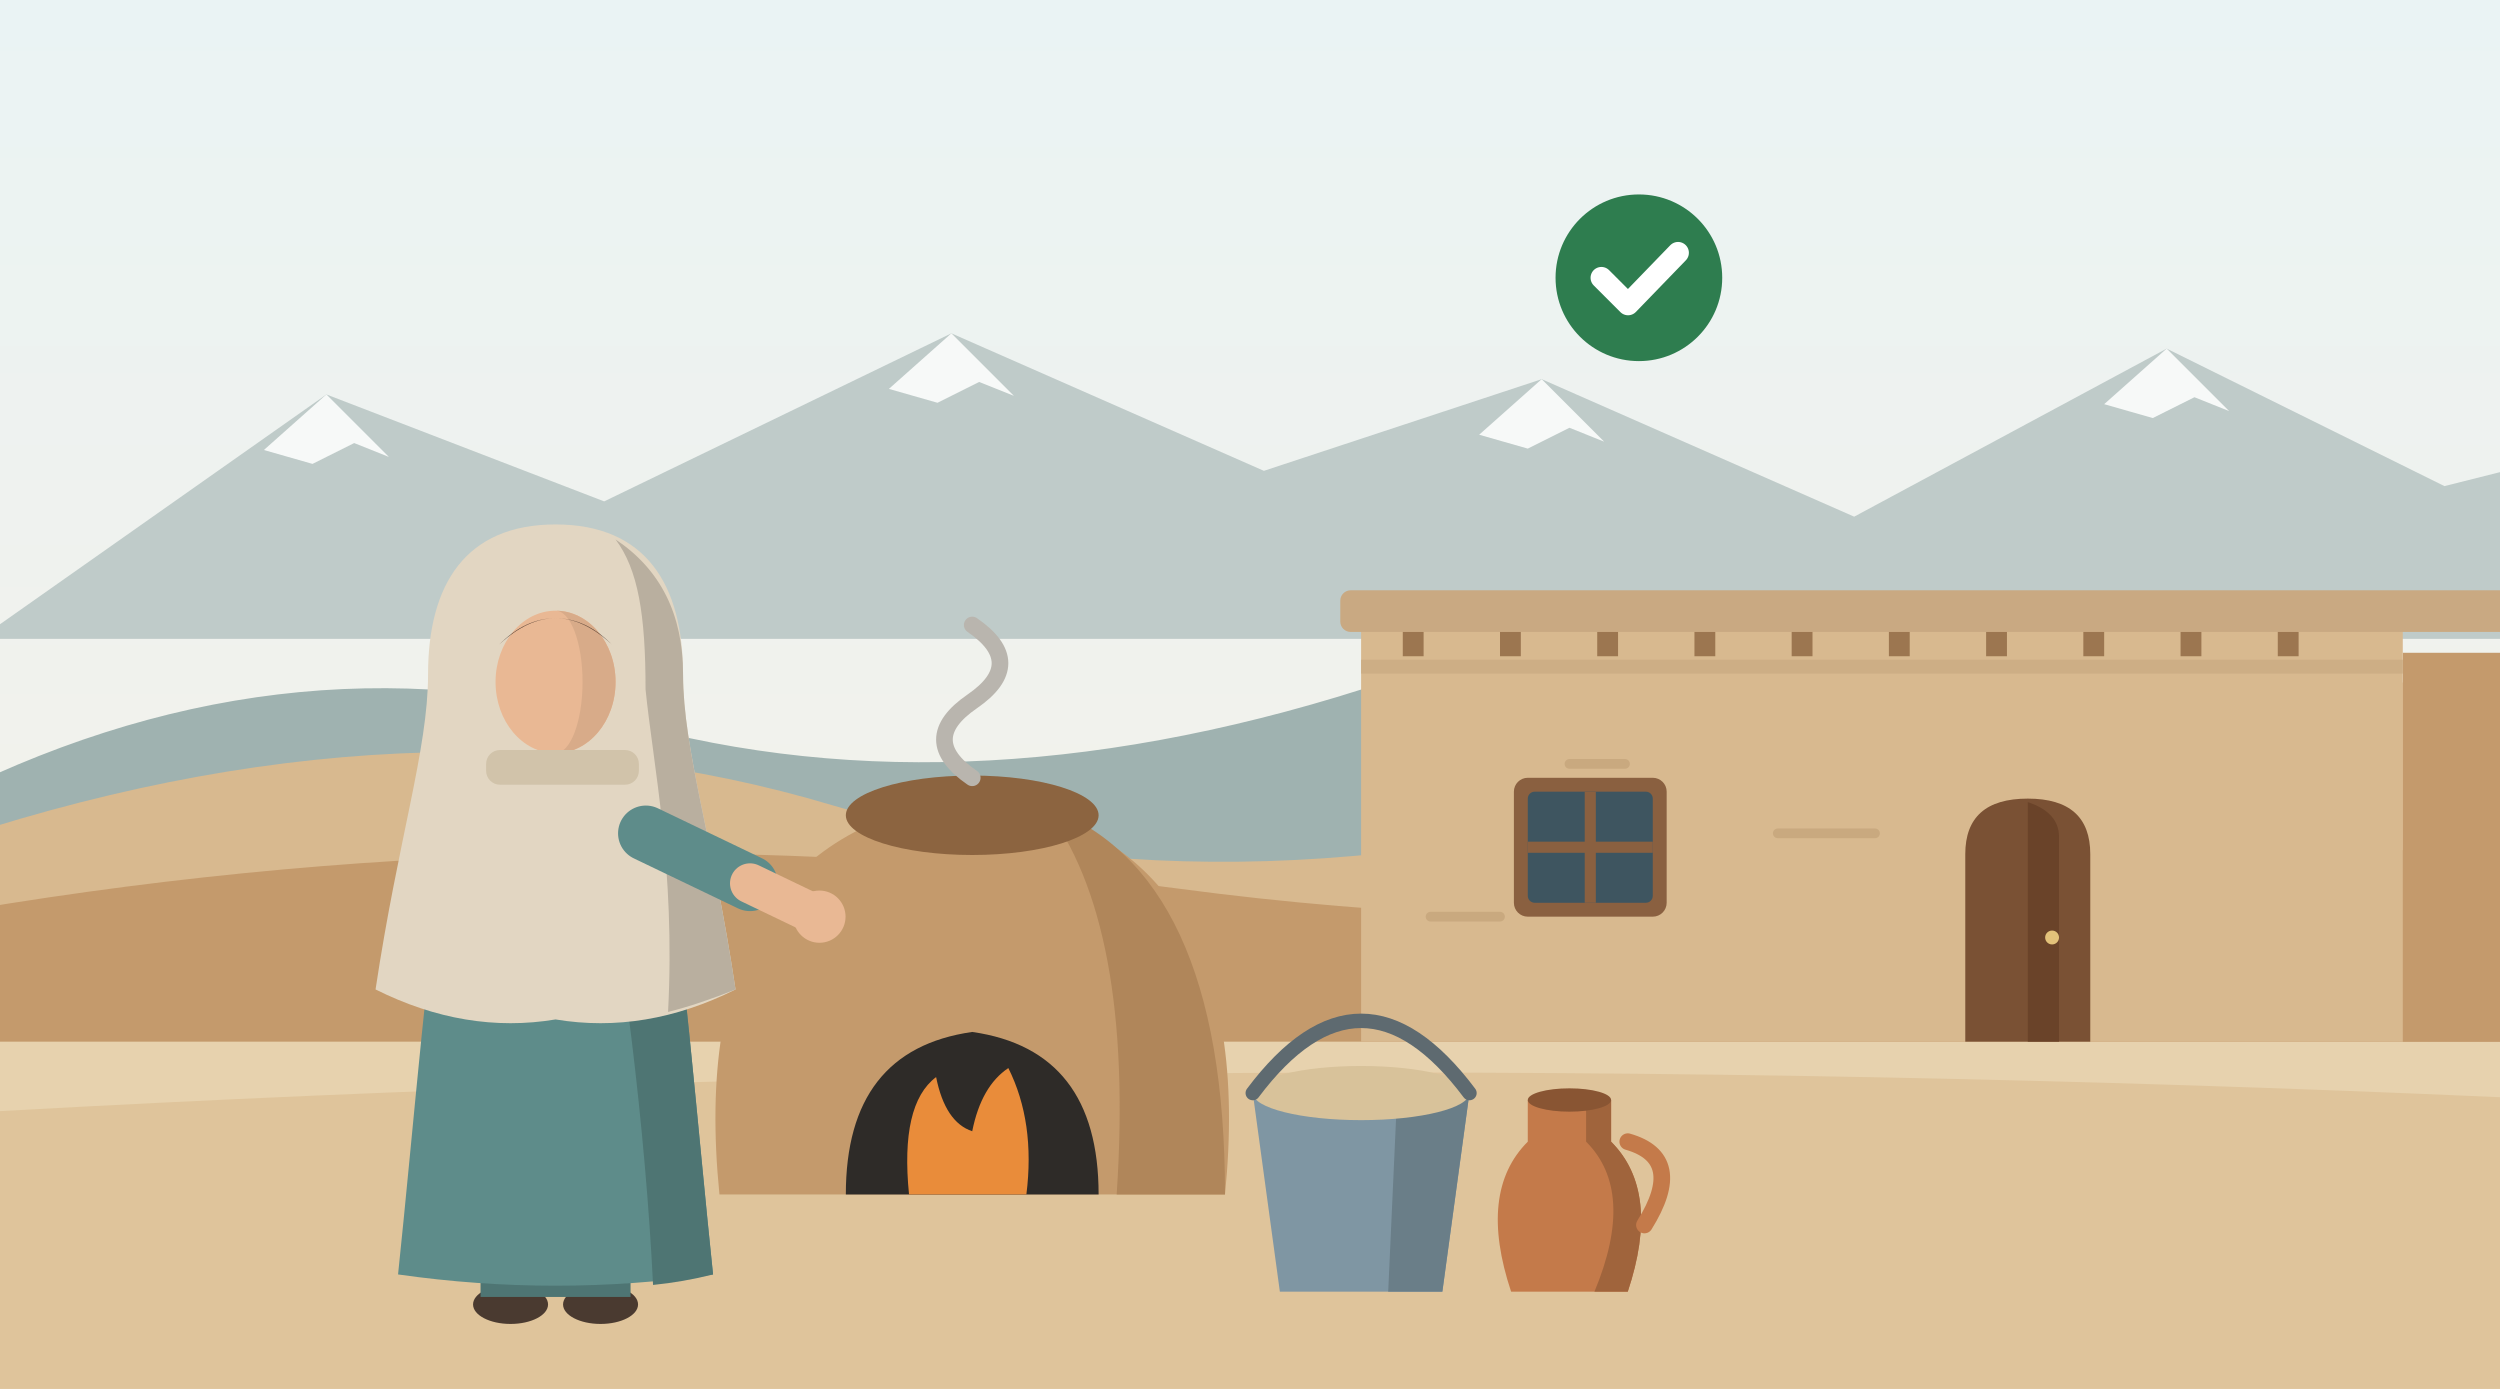
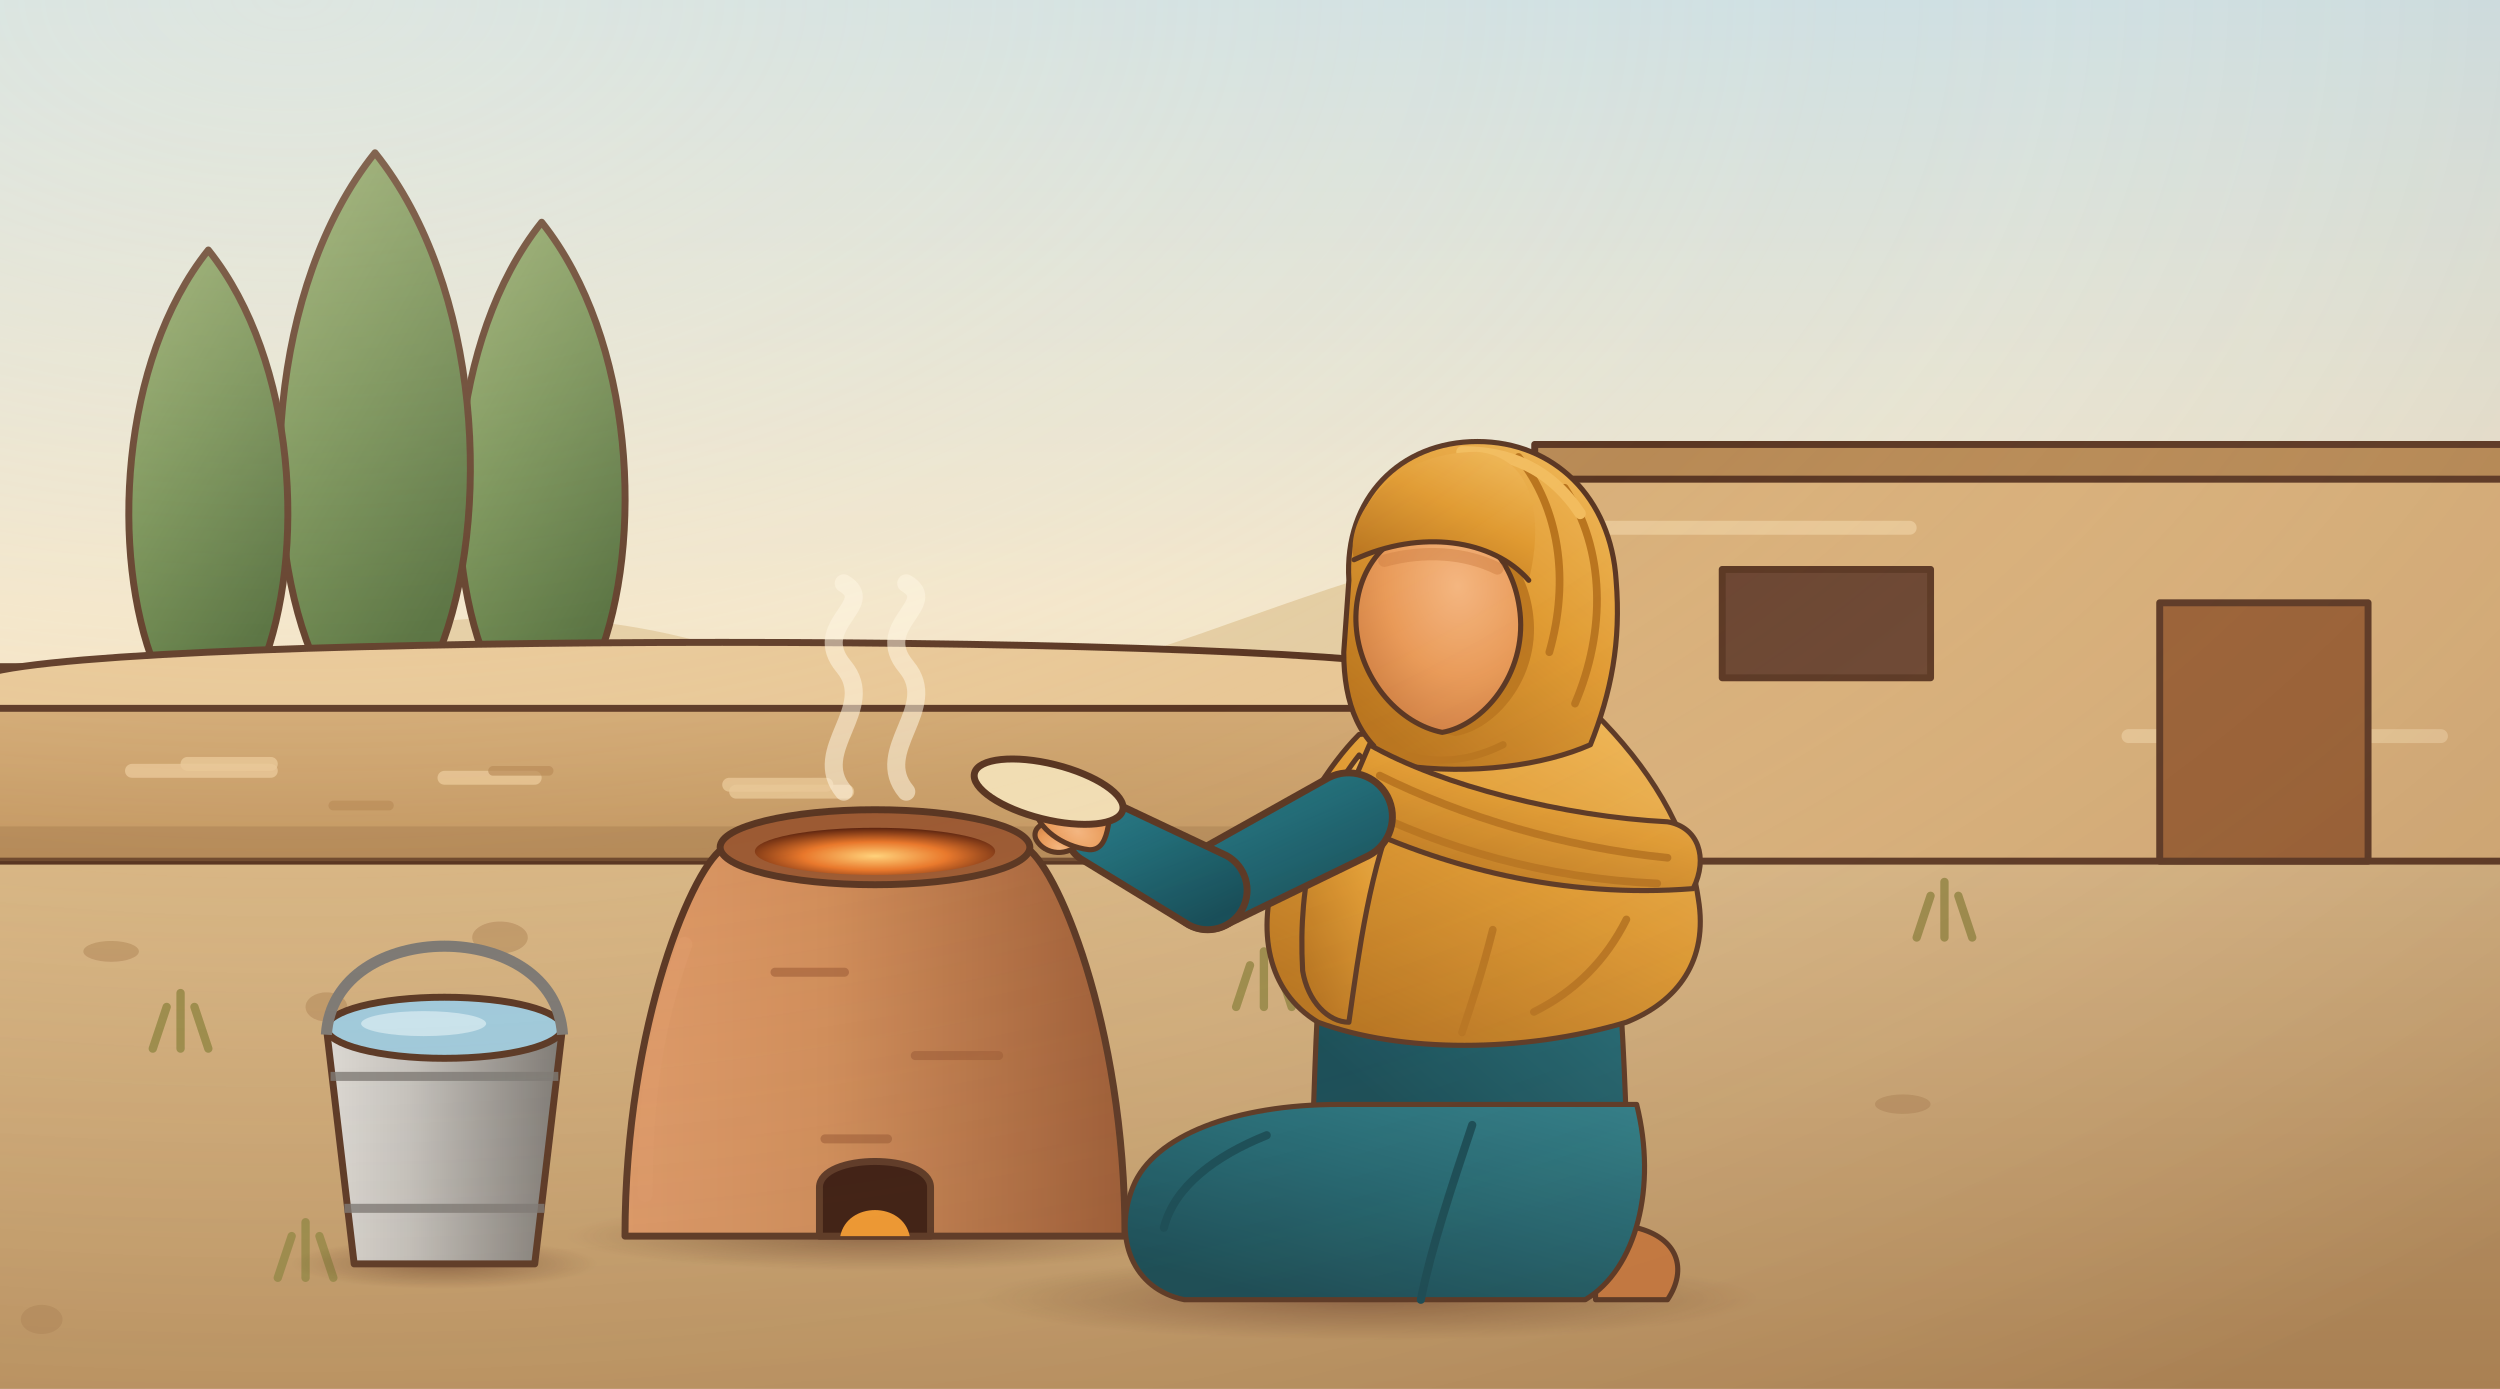
<svg xmlns="http://www.w3.org/2000/svg" viewBox="0 0 360 200">
  <defs>
-     <linearGradient id="sky7" x1="0" y1="0" x2="0" y2="1">
-       <stop offset="0" stop-color="#EAF3F4" />
-       <stop offset="1" stop-color="#F7F1E6" />
+     <radialGradient id="lt" cx=".12" cy="0" r="1.25">
+       <stop offset="0" stop-color="#FFF4DC" stop-opacity=".30" />
+       <stop offset=".5" stop-color="#FFF4DC" stop-opacity="0" />
+       <stop offset="1" stop-color="#4A1E08" stop-opacity=".18" />
+     </radialGradient>
+     <radialGradient id="sh">
+       <stop offset="0" stop-color="#3A0E06" stop-opacity=".38" />
+       <stop offset="1" stop-color="#3A0E06" stop-opacity="0" />
+     </radialGradient>
+     <linearGradient id="sky" x1="0" y1="0" x2="0" y2="1">
+       <stop offset="0" stop-color="#CFE0E3" />
+       <stop offset=".7" stop-color="#F3E6CB" />
+       <stop offset="1" stop-color="#F6E1BC" />
+     </linearGradient>
+     <linearGradient id="gd" x1="0" y1="0" x2="0" y2="1">
+       <stop offset="0" stop-color="#D9B786" />
+       <stop offset="1" stop-color="#BE9663" />
+     </linearGradient>
+     <linearGradient id="lf" x1="0" y1="0" x2=".6" y2="1">
+       <stop offset="0" stop-color="#8FA867" />
+       <stop offset=".5" stop-color="#6E8B4E" />
+       <stop offset="1" stop-color="#4F6B38" />
+     </linearGradient>
+     <radialGradient id="sk" cx=".36" cy=".3" r=".8">
+       <stop offset="0" stop-color="#F4B680" />
+       <stop offset=".55" stop-color="#E99A58" />
+       <stop offset="1" stop-color="#CC7C40" />
+     </radialGradient>
+     <linearGradient id="sc" x1="0" y1="0" x2="0.7" y2="1">
+       <stop offset="0" stop-color="#F2BC5E" />
+       <stop offset=".5" stop-color="#E09A31" />
+       <stop offset="1" stop-color="#B9741D" />
+     </linearGradient>
+     <linearGradient id="te" x1="0" y1="0" x2="0.7" y2="1">
+       <stop offset="0" stop-color="#2B7F8B" />
+       <stop offset=".5" stop-color="#1D6672" />
+       <stop offset="1" stop-color="#124A55" />
+     </linearGradient>
+     <linearGradient id="al" x1="0" y1="0" x2="1" y2="0">
+       <stop offset="0" stop-color="#DCD9D4" />
+       <stop offset=".35" stop-color="#C4C1BC" />
+       <stop offset="1" stop-color="#7C7873" />
+     </linearGradient>
+     <linearGradient id="td" x1="0" y1="0" x2="1" y2="0">
+       <stop offset="0" stop-color="#DD9866" />
+       <stop offset=".4" stop-color="#D08C58" />
+       <stop offset="1" stop-color="#9C5A33" />
+     </linearGradient>
+     <radialGradient id="mouth" cx=".5" cy=".6" r=".6">
+       <stop offset="0" stop-color="#FFD27A" />
+       <stop offset=".5" stop-color="#E9772A" />
+       <stop offset="1" stop-color="#5A220E" />
+     </radialGradient>
+     <linearGradient id="yw" x1="0" y1="0" x2="0" y2="1">
+       <stop offset="0" stop-color="#D6AE78" />
+       <stop offset="1" stop-color="#C39762" />
    </linearGradient>
  </defs>
-   <rect width="360" height="200" fill="url(#sky7)" />
-   <path d="M-10 92L-3 92L47 56.8L87 72.2L137 48L182 67.8L222 54.6L267 74.4L312 50.2L352 70L387 61.2L380 92Z" fill="#BFCBC9" />
-   <path d="M47 56.8L56 65.8L51 63.8L45 66.8L38 64.8Z" fill="#F7F9F8" />
-   <path d="M137 48L146 57L141 55L135 58L128 56Z" fill="#F7F9F8" />
-   <path d="M222 54.6L231 63.6L226 61.6L220 64.6L213 62.6Z" fill="#F7F9F8" />
-   <path d="M312 50.2L321 59.2L316 57.2L310 60.2L303 58.2Z" fill="#F7F9F8" />
-   <path d="M-10 116Q40 90 90 104T200 98T310 108T370 96V176H-10Z" fill="#9FB2B0" />
-   <path d="M-10 122Q60 98 120 116T250 112T370 102V176H-10Z" fill="#D8B98F" />
-   <path d="M-10 132Q80 116 170 128T370 118V176H-10Z" fill="#C49A6C" />
-   <rect x="0" y="150" width="360" height="50" fill="#E7D2AE" />
-   <path d="M0 160Q180 150 360 158V200H0Z" fill="#DFC49B" />
-   <path d="M346 150h18v-56h-18Z" fill="#C49A6C" />
-   <rect x="196" y="90" width="150" height="60" fill="#D8B98F" />
-   <rect x="193" y="85" width="173" height="6" rx="1.5" fill="#C9A982" />
-   <rect x="202" y="91" width="3" height="3.5" fill="#9C7650" />
-   <rect x="216" y="91" width="3" height="3.5" fill="#9C7650" />
-   <rect x="230" y="91" width="3" height="3.5" fill="#9C7650" />
-   <rect x="244" y="91" width="3" height="3.5" fill="#9C7650" />
-   <rect x="258" y="91" width="3" height="3.5" fill="#9C7650" />
-   <rect x="272" y="91" width="3" height="3.5" fill="#9C7650" />
-   <rect x="286" y="91" width="3" height="3.5" fill="#9C7650" />
-   <rect x="300" y="91" width="3" height="3.5" fill="#9C7650" />
-   <rect x="314" y="91" width="3" height="3.5" fill="#9C7650" />
-   <rect x="328" y="91" width="3" height="3.5" fill="#9C7650" />
-   <rect x="196" y="95" width="150" height="2" fill="#CDAE85" />
-   <path d="M206 132h10M256 120h14M226 110h8" fill="none" stroke="#C9A97F" stroke-width="1.4" stroke-linecap="round" stroke-linejoin="round" />
-   <path d="M283 150v-27q0-8 9-8t9 8v27Z" fill="#7A5134" />
-   <path d="M292 150v-34.5q4.5 1.5 4.5 5v29.5Z" fill="#6A4329" />
-   <circle cx="295.5" cy="135" r="1" fill="#E3C27A" />
-   <rect x="218" y="112" width="22" height="20" rx="2" fill="#8A6040" />
-   <rect x="220" y="114" width="18" height="16" rx="1" fill="#3E5560" />
-   <path d="M229 114v16M220 122h18" fill="none" stroke="#8A6040" stroke-width="1.6" />
-   <g transform="translate(140 172) scale(2.6)">
-     <path d="M-14 0Q-16 -20 0 -22Q16 -20 14 0Z" fill="#C49A6C" />
-     <path d="M4 -21.5Q14 -18 14 0H8Q9 -15 4 -21.5Z" fill="#B0865A" />
-     <ellipse cx="0" cy="-21" rx="7" ry="2.2" fill="#8C6440" />
-     <path d="M-7 0q0 -8 7 -9q7 1 7 9Z" fill="#2E2B28" />
-     <path d="M-3.5 0q-.5 -5 1.5 -6.5q.5 2.5 2 3q.5 -2.5 2 -3.5q1.5 3 1 7Z" fill="#E98C3A" />
+   <rect width="360" height="124" fill="url(#sky)" />
+   <path d="M-10 122C30 92 70 80 112 96C150 110 180 82 228 76C276 70 320 100 370 92V122Z" fill="#E4CDA3" />
+   <path d="M-10 122C40 108 90 102 140 112C190 120 240 100 290 104C320 106 345 114 370 110V122Z" fill="#D6B582" />
+   <rect y="122" width="360" height="78" fill="url(#gd)" />
+   <ellipse cx="6" cy="190" rx="3" ry="2.1" fill="#B08657" opacity=".55" />
+   <ellipse cx="72" cy="135" rx="4" ry="2.3" fill="#B08657" opacity=".55" />
+   <ellipse cx="274" cy="159" rx="4" ry="1.4" fill="#B08657" opacity=".55" />
+   <ellipse cx="16" cy="137" rx="4" ry="1.5" fill="#B08657" opacity=".55" />
+   <ellipse cx="229" cy="182" rx="4" ry="2.4" fill="#B08657" opacity=".55" />
+   <ellipse cx="47" cy="145" rx="3" ry="2.1" fill="#B08657" opacity=".55" />
+   <ellipse cx="206" cy="173" rx="4" ry="1.4" fill="#B08657" opacity=".55" />
+   <ellipse cx="200" cy="176" rx="7" ry="2.3" fill="#B08657" opacity=".55" />
+   <ellipse cx="107" cy="157" rx="6" ry="1.9" fill="#B08657" opacity=".55" />
+   <path d="M276 135l2-6M280 135v-8M284 135l-2-6" stroke="#9C8B4A" stroke-width="1.2" stroke-linecap="round" fill="none" />
+   <path d="M22 151l2-6M26 151v-8M30 151l-2-6" stroke="#9C8B4A" stroke-width="1.2" stroke-linecap="round" fill="none" />
+   <path d="M178 145l2-6M182 145v-8M186 145l-2-6" stroke="#9C8B4A" stroke-width="1.2" stroke-linecap="round" fill="none" />
+   <path d="M100 146l2-6M104 146v-8M108 146l-2-6" stroke="#9C8B4A" stroke-width="1.2" stroke-linecap="round" fill="none" />
+   <path d="M188 131l2-6M192 131v-8M196 131l-2-6" stroke="#9C8B4A" stroke-width="1.2" stroke-linecap="round" fill="none" />
+   <path d="M40 184l2-6M44 184v-8M48 184l-2-6" stroke="#9C8B4A" stroke-width="1.2" stroke-linecap="round" fill="none" />
+   <path d="M76 116L76.8 90.8H79.2L80 116Z" fill="#9A6034" stroke="#5A3622" stroke-width="1" stroke-linejoin="round" stroke-linecap="round" />
+   <path d="M78 32C91.4 48.8 92.8 78.2 86.1 95.0C80.7 100.9 75.3 100.9 69.9 95.0C63.2 78.2 64.6 48.8 78 32Z" fill="url(#lf)" stroke="#5A3622" stroke-width="1" stroke-linejoin="round" stroke-linecap="round" />
+   <path d="M52 118L52.8 89.2H55.2L56 118Z" fill="#9A6034" stroke="#5A3622" stroke-width="1" stroke-linejoin="round" stroke-linecap="round" />
+   <path d="M54 22C69.4 41.2 70.9 74.8 63.2 94.0C57.1 100.7 50.9 100.7 44.8 94.0C37.1 74.8 38.6 41.2 54 22Z" fill="url(#lf)" stroke="#5A3622" stroke-width="1" stroke-linejoin="round" stroke-linecap="round" />
+   <path d="M28 116L28.8 92.0H31.2L32 116Z" fill="#9A6034" stroke="#5A3622" stroke-width="1" stroke-linejoin="round" stroke-linecap="round" />
+   <path d="M30 36C42.8 52.0 44.1 80.0 37.7 96.0C32.6 101.6 27.4 101.6 22.3 96.0C15.9 80.0 17.2 52.0 30 36Z" fill="url(#lf)" stroke="#5A3622" stroke-width="1" stroke-linejoin="round" stroke-linecap="round" />
+   <rect x="-2" y="96" width="212" height="28" fill="url(#yw)" stroke="#5A3622" stroke-width="1" stroke-linejoin="round" stroke-linecap="round" />
+   <path d="M-2 97C18 91 190 91 210 97V102H-2Z" fill="#E8C796" stroke="#5A3622" stroke-width="1" stroke-linejoin="round" stroke-linecap="round" />
+   <rect x="-2" y="119" width="212" height="5" fill="#9C7448" opacity=".35" />
+   <path d="M64 112h13" stroke="#E8C796" stroke-width="2" stroke-linecap="round" opacity=".8" />
+   <path d="M105 113h14" stroke="#E8C796" stroke-width="2" stroke-linecap="round" opacity=".8" />
+   <path d="M27 110h12" stroke="#E8C796" stroke-width="2" stroke-linecap="round" opacity=".8" />
+   <path d="M106 114h16" stroke="#E8C796" stroke-width="2" stroke-linecap="round" opacity=".8" />
+   <path d="M19 111h20" stroke="#E8C796" stroke-width="2" stroke-linecap="round" opacity=".8" />
+   <path d="M141 112h10" stroke="#B88A55" stroke-width="1.4" stroke-linecap="round" opacity=".7" />
+   <path d="M48 116h8" stroke="#B88A55" stroke-width="1.4" stroke-linecap="round" opacity=".7" />
+   <path d="M71 111h8" stroke="#B88A55" stroke-width="1.4" stroke-linecap="round" opacity=".7" />
+   <rect x="224" y="64" width="150" height="60" fill="#D9B07A" stroke="#5A3622" stroke-width="1" stroke-linejoin="round" stroke-linecap="round" />
+   <path d="M221 64H377V69H221Z" fill="#B88A55" stroke="#5A3622" stroke-width="1" stroke-linejoin="round" stroke-linecap="round" />
+   <path d="M230 76h45.0M306.5 106.0h45.0" stroke="#E8C796" stroke-width="2" stroke-linecap="round" />
+   <path d="M311.0 124V86.8H341.0V124Z" fill="#9A6034" stroke="#5A3622" stroke-width="1" stroke-linejoin="round" stroke-linecap="round" />
+   <rect x="248.0" y="82.0" width="30.0" height="15.6" fill="#6A4430" stroke="#5A3622" stroke-width="1" stroke-linejoin="round" stroke-linecap="round" />
+   <ellipse cx="126" cy="178" rx="44.64" ry="5" fill="url(#sh)" />
+   <path d="M90.0 178C90.0 147.2 100.1 124 104.4 122H147.6C151.9 124 162.0 147.2 162.0 178Z" fill="url(#td)" stroke="#5A3622" stroke-width="1" stroke-linejoin="round" stroke-linecap="round" />
+   <path d="M98.6 136C94.3 148 92.9 158 92.9 172" stroke="#DD9866" stroke-width="2.2" fill="none" stroke-linecap="round" opacity=".8" />
+   <path d="M111.6 140h10M131.8 152h12M118.8 164h9" stroke="#9C5A33" stroke-width="1.3" stroke-linecap="round" opacity=".6" />
+   <ellipse cx="126" cy="122" rx="22.3" ry="5.4" fill="#9C5A33" stroke="#5A3622" stroke-width="1" stroke-linejoin="round" stroke-linecap="round" />
+   <ellipse cx="126" cy="122.6" rx="17.3" ry="3.4" fill="url(#mouth)" />
+   <path d="M118 178V171C118 166 134 166 134 171V178Z" fill="#3A1A0E" stroke="#5A3622" stroke-width="1" stroke-linejoin="round" stroke-linecap="round" />
+   <path d="M121 178C122 173 130 173 131 178Z" fill="#F2992E" />
+   <path d="M121.5 114c-5-6.0 5-12.0 0-18.0s5-9.0 0-12.0" fill="none" stroke="#FFF6E2" stroke-width="2.6" stroke-linecap="round" opacity="0.55" />
+   <path d="M130.5 114c-5-6.0 5-12.0 0-18.0s5-9.0 0-12.0" fill="none" stroke="#FFF6E2" stroke-width="2.6" stroke-linecap="round" opacity="0.55" />
+   <g transform="translate(64 182) scale(1.0)">
+     <ellipse cx="0" cy="0" rx="22" ry="3.6" fill="url(#sh)" />
+     <path d="M-17-34L-13 0H13L17-34Z" fill="url(#al)" stroke="#5A3622" stroke-width="1" stroke-linejoin="round" stroke-linecap="round" />
+     <path d="M-16.4-27H16.4M-14.4-8H14.4" stroke="#7C7873" stroke-width="1.3" opacity=".8" />
+     <ellipse cx="0" cy="-34" rx="17" ry="4.4" fill="#9FC9DB" stroke="#5A3622" stroke-width="1" stroke-linejoin="round" stroke-linecap="round" />
+     <ellipse cx="-3" cy="-34.6" rx="9" ry="1.8" fill="#C9E3EC" />
+     <path d="M-17-33C-16-50 16-50 17-33" fill="none" stroke="#7C7873" stroke-width="1.6" />
  </g>
-   <path d="M140 112q-8 -5.5 0 -11q8 -5.5 0 -11" fill="none" stroke="#B9B5AE" stroke-width="2.4" stroke-linecap="round" stroke-linejoin="round" />
-   <g transform="translate(80 190) scale(1.08)">
-     <ellipse cx="-6" cy="-2" rx="5" ry="2.6" fill="#4A3A30" />
-     <ellipse cx="6" cy="-2" rx="5" ry="2.6" fill="#4A3A30" />
-     <path d="M-10 -10H10V-3H-10Z" fill="#4E7573" />
-     <path d="M-14 -70C-17 -50-19 -25-21 -6Q0 -3 21 -6C19 -25 17 -50 14 -70Z" fill="#5E8C8A" />
-     <path d="M5 -70C9 -50 12 -25 13 -4.6Q17 -5 21 -6C19 -25 17 -50 14 -70Z" fill="#4E7573" />
-     <path d="M-13 -70C-15 -58-16 -50-17 -42H17C16 -50 15 -58 13 -70Z" fill="#5E8C8A" />
-     <path d="M0 -106C-12 -106-17 -98-17 -86C-17 -76-21 -64-24 -44Q-12 -38 0 -40Q12 -38 24 -44C21 -64 17 -76 17 -86C17 -98 12 -106 0 -106Z" fill="#E2D6C2" />
-     <path d="M8 -104C14 -100 17 -94 17 -86C17 -76 21 -64 24 -44Q19 -42 15 -41C16 -60 13 -74 12 -84C12 -94 11 -100 8 -104Z" fill="#B9AF9F" />
-     <ellipse cx="0" cy="-85" rx="8" ry="9.5" fill="#E9B894" />
-     <path d="M0 -94.5A8 9.5 0 0 1 0 -75.5A3.6 9.5 0 0 0 0 -94.5Z" fill="#D8AB89" />
-     <path d="M-7.5 -90Q0 -97 7.5 -90Q4 -93.5 0 -93.5Q-4 -93.5-7.5 -90Z" fill="#3B2A22" />
+   <ellipse cx="197" cy="187" rx="56" ry="6" fill="url(#sh)" />
+   <g transform="translate(212 88) scale(-0.74 0.74)">
+     <path d="M-38 134C-42 128-40 122-32 120L-24 122V134Z" fill="#CC7C40" stroke="#5A3622" stroke-width="1" stroke-linejoin="round" stroke-linecap="round" />
+     <path d="M-20 24C-27 44-29 70-30 100H31C30 70 29 44 21 24Z" fill="url(#te)" stroke="#5A3622" stroke-width="1" stroke-linejoin="round" stroke-linecap="round" />
+     <path d="M-32 96C-36 112-32 128-22 134H56C66 132 70 122 66 112C62 102 46 96 26 96Z" fill="url(#te)" stroke="#5A3622" stroke-width="1" stroke-linejoin="round" stroke-linecap="round" />
+     <path d="M0 100C4 112 8 124 10 134M40 102C50 106 58 112 60 120" fill="none" stroke="#124A55" stroke-width="1.6" stroke-linecap="round" />
  </g>
-   <path d="M93 120Q100.5 123.6 108 127.2" fill="none" stroke="#5E8C8A" stroke-width="8" stroke-linecap="round" />
-   <path d="M108 127.2L118 132" fill="none" stroke="#E9B894" stroke-width="5.76" stroke-linecap="round" />
-   <circle cx="118" cy="132" r="3.76" fill="#E9B894" />
-   <rect x="70" y="108" width="22" height="5" rx="2" fill="#D1C3AA" />
-   <g transform="translate(196 186) scale(1.3)">
-     <path d="M-12 -22L-9 0H9L12 -22Z" fill="#7F96A3" />
-     <path d="M4 -22H12L9 0H3Z" fill="#6A7E88" />
-     <ellipse cx="0" cy="-22" rx="12" ry="3" fill="#D8C29A" />
-     <path d="M-12 -22Q0 -38 12 -22" fill="none" stroke="#5E6A70" stroke-width="1.6" stroke-linecap="round" stroke-linejoin="round" />
+   <g transform="translate(212 88) scale(-0.74 0.74)">
+     <path d="M-24 20C-34.0 30.0 -42.0 42.0 -44.0 56.0C-46.0 68.0 -40.0 76.0 -30.0 80.0C-10.0 86.0 14.0 86.0 30.0 80.0C40.0 74.0 42.0 62.0 38.0 50.0C34.0 40.0 28 30 22 24Z" fill="url(#sc)" stroke="#5A3622" stroke-width="1" stroke-linejoin="round" stroke-linecap="round" />
+     <path d="M28.0 44.0C31.0 54.0 31.0 64.0 29.0 74.0M-30.0 60.0C-26.0 68.0 -20.0 74.0 -12.0 78.0M-4.0 62.0C-2.0 70.0 0.0 76.0 2.0 82.0" fill="none" stroke="#B9741D" stroke-width="1.5" stroke-linecap="round" />
+     <path d="M22 28C30.0 38.0 34.0 52.0 33.0 70.0C32.0 76.0 28.0 80.0 24.0 80.0C22.0 66.0 20.0 50.0 14 36Z" fill="url(#sc)" stroke="#5A3622" stroke-width="1" stroke-linejoin="round" stroke-linecap="round" />
+     <path d="M24-6C25-22 14-33-1-33C-16-33-27-22-28-6C-29 6-27 16-23 26C-14 30 0 32 14 30C22 26 25 18 25 8Z" fill="url(#sc)" stroke="#5A3622" stroke-width="1" stroke-linejoin="round" stroke-linecap="round" />
+     <path d="M-18-24C-26-12-26 4-20 18M-9-30C-17-20-19-6-15 8" fill="none" stroke="#B9741D" stroke-width="1.5" stroke-linecap="round" />
+     <path d="M-21-19C-15-28-7-31 2-31" fill="none" stroke="#F2BC5E" stroke-width="2.2" stroke-linecap="round" />
+     <g transform="translate(6 3) rotate(6)">
+       <path d="M0-19.5C10-19.5 16.5-11 16.5-1C16.5 9 10 18 2 20.5C-6 20-15.5 11-15.5-1C-15.5-12-9-19.5 0-19.5Z" fill="#B9741D" transform="translate(-2.5 1)" opacity=".9" />
+       <path d="M0-19.5C10-19.5 16.5-11 16.5-1C16.5 9 10 18 2 20.5C-6 20-15.5 11-15.5-1C-15.5-12-9-19.5 0-19.5Z" fill="url(#sk)" stroke="#5A3622" stroke-width="1" stroke-linejoin="round" stroke-linecap="round" />
+     </g>
+     <path d="M-11-6C-4-14 10-16 23-10C25-18 16-31-1-31C-12-30-14-18-11-6Z" fill="url(#sc)" />
+     <path d="M-11-6C-4-14 10-16 23-10" fill="none" stroke="#5A3622" stroke-width="1" stroke-linecap="round" />
+     <path d="M-4.9-10.7C1.2-13.7 9.1-14.4 17.1-12.2" fill="none" stroke="#CC7C40" stroke-width="2.4" stroke-linecap="round" opacity=".45" transform="translate(0 2.4)" />
+     <path d="M-6 26C2 30 10 30 18 26" fill="none" stroke="#B9741D" stroke-width="1.4" stroke-linecap="round" />
+     <path d="M20 26C6 34.0 -18.0 40.0 -38.0 41.0C-44.0 42.0 -46.0 48.0 -43.0 54.0C-18.0 56.0 6 50.0 26 40.0Z" fill="url(#sc)" stroke="#5A3622" stroke-width="1" stroke-linejoin="round" stroke-linecap="round" />
+     <path d="M18 32.0C2 40.0 -18.0 46.0 -38.0 48.0M22 38.0C6 46.0 -14.0 52.0 -36.0 53.0" fill="none" stroke="#B9741D" stroke-width="1.5" stroke-linecap="round" />
  </g>
-   <g transform="translate(226 186) scale(1.2)">
-     <path d="M-7 0Q-11 -12-5 -18V-23H5V-18Q11 -12 7 0Z" fill="#C47A4A" />
-     <path d="M2 -23H5V-18Q11 -12 7 0H3Q8 -12 2 -18Z" fill="#A0643C" />
-     <ellipse cx="0" cy="-23" rx="5" ry="1.4" fill="#895533" />
-     <path d="M7 -18Q14 -16 9 -8" fill="none" stroke="#C47A4A" stroke-width="2" stroke-linecap="round" stroke-linejoin="round" />
+   <path d="M191.3 112.0L171.3 123.2A1 1 0 0 0 176.5 133.2L197.1 123.2A1 1 0 0 0 191.3 112.0Z" fill="url(#te)" stroke="#5A3622" stroke-width="1" stroke-linejoin="round" stroke-linecap="round" />
+   <path d="M176.6 123.2L160.5 115.6A1 1 0 0 0 156.0 123.9L171.2 133.2A1 1 0 0 0 176.6 123.2Z" fill="url(#te)" stroke="#5A3622" stroke-width="1" stroke-linejoin="round" stroke-linecap="round" />
+   <g transform="translate(155 118) rotate(-151.664) scale(0.74)">
+     <path d="M-3-3C-2.2-7.4 2.2-9 5-7.2C6.4-6.2 6.2-4.2 4.4-3.2Z" fill="url(#sk)" stroke="#5A3622" stroke-width="1" stroke-linejoin="round" stroke-linecap="round" />
+     <path d="M-5-4C0-6 6-5 8-2C9 1 7 4 3 5C-1 6-5 5-6 2C-7-1-7-3-5-4Z" fill="url(#sk)" stroke="#5A3622" stroke-width="1" stroke-linejoin="round" stroke-linecap="round" />
  </g>
-   <circle cx="236" cy="40" r="12" fill="#2E7D4F" />
-   <path d="M230.6 40l3.84 3.84l7.2 -7.44" fill="none" stroke="#FFFFFF" stroke-width="3.12" stroke-linecap="round" stroke-linejoin="round" />
+   <ellipse cx="151" cy="114" rx="11" ry="4" fill="#F1DDB3" stroke="#5A3622" stroke-width="1" stroke-linejoin="round" stroke-linecap="round" transform="rotate(14 151 114)" />
+   <rect width="360" height="200" fill="url(#lt)" />
</svg>
